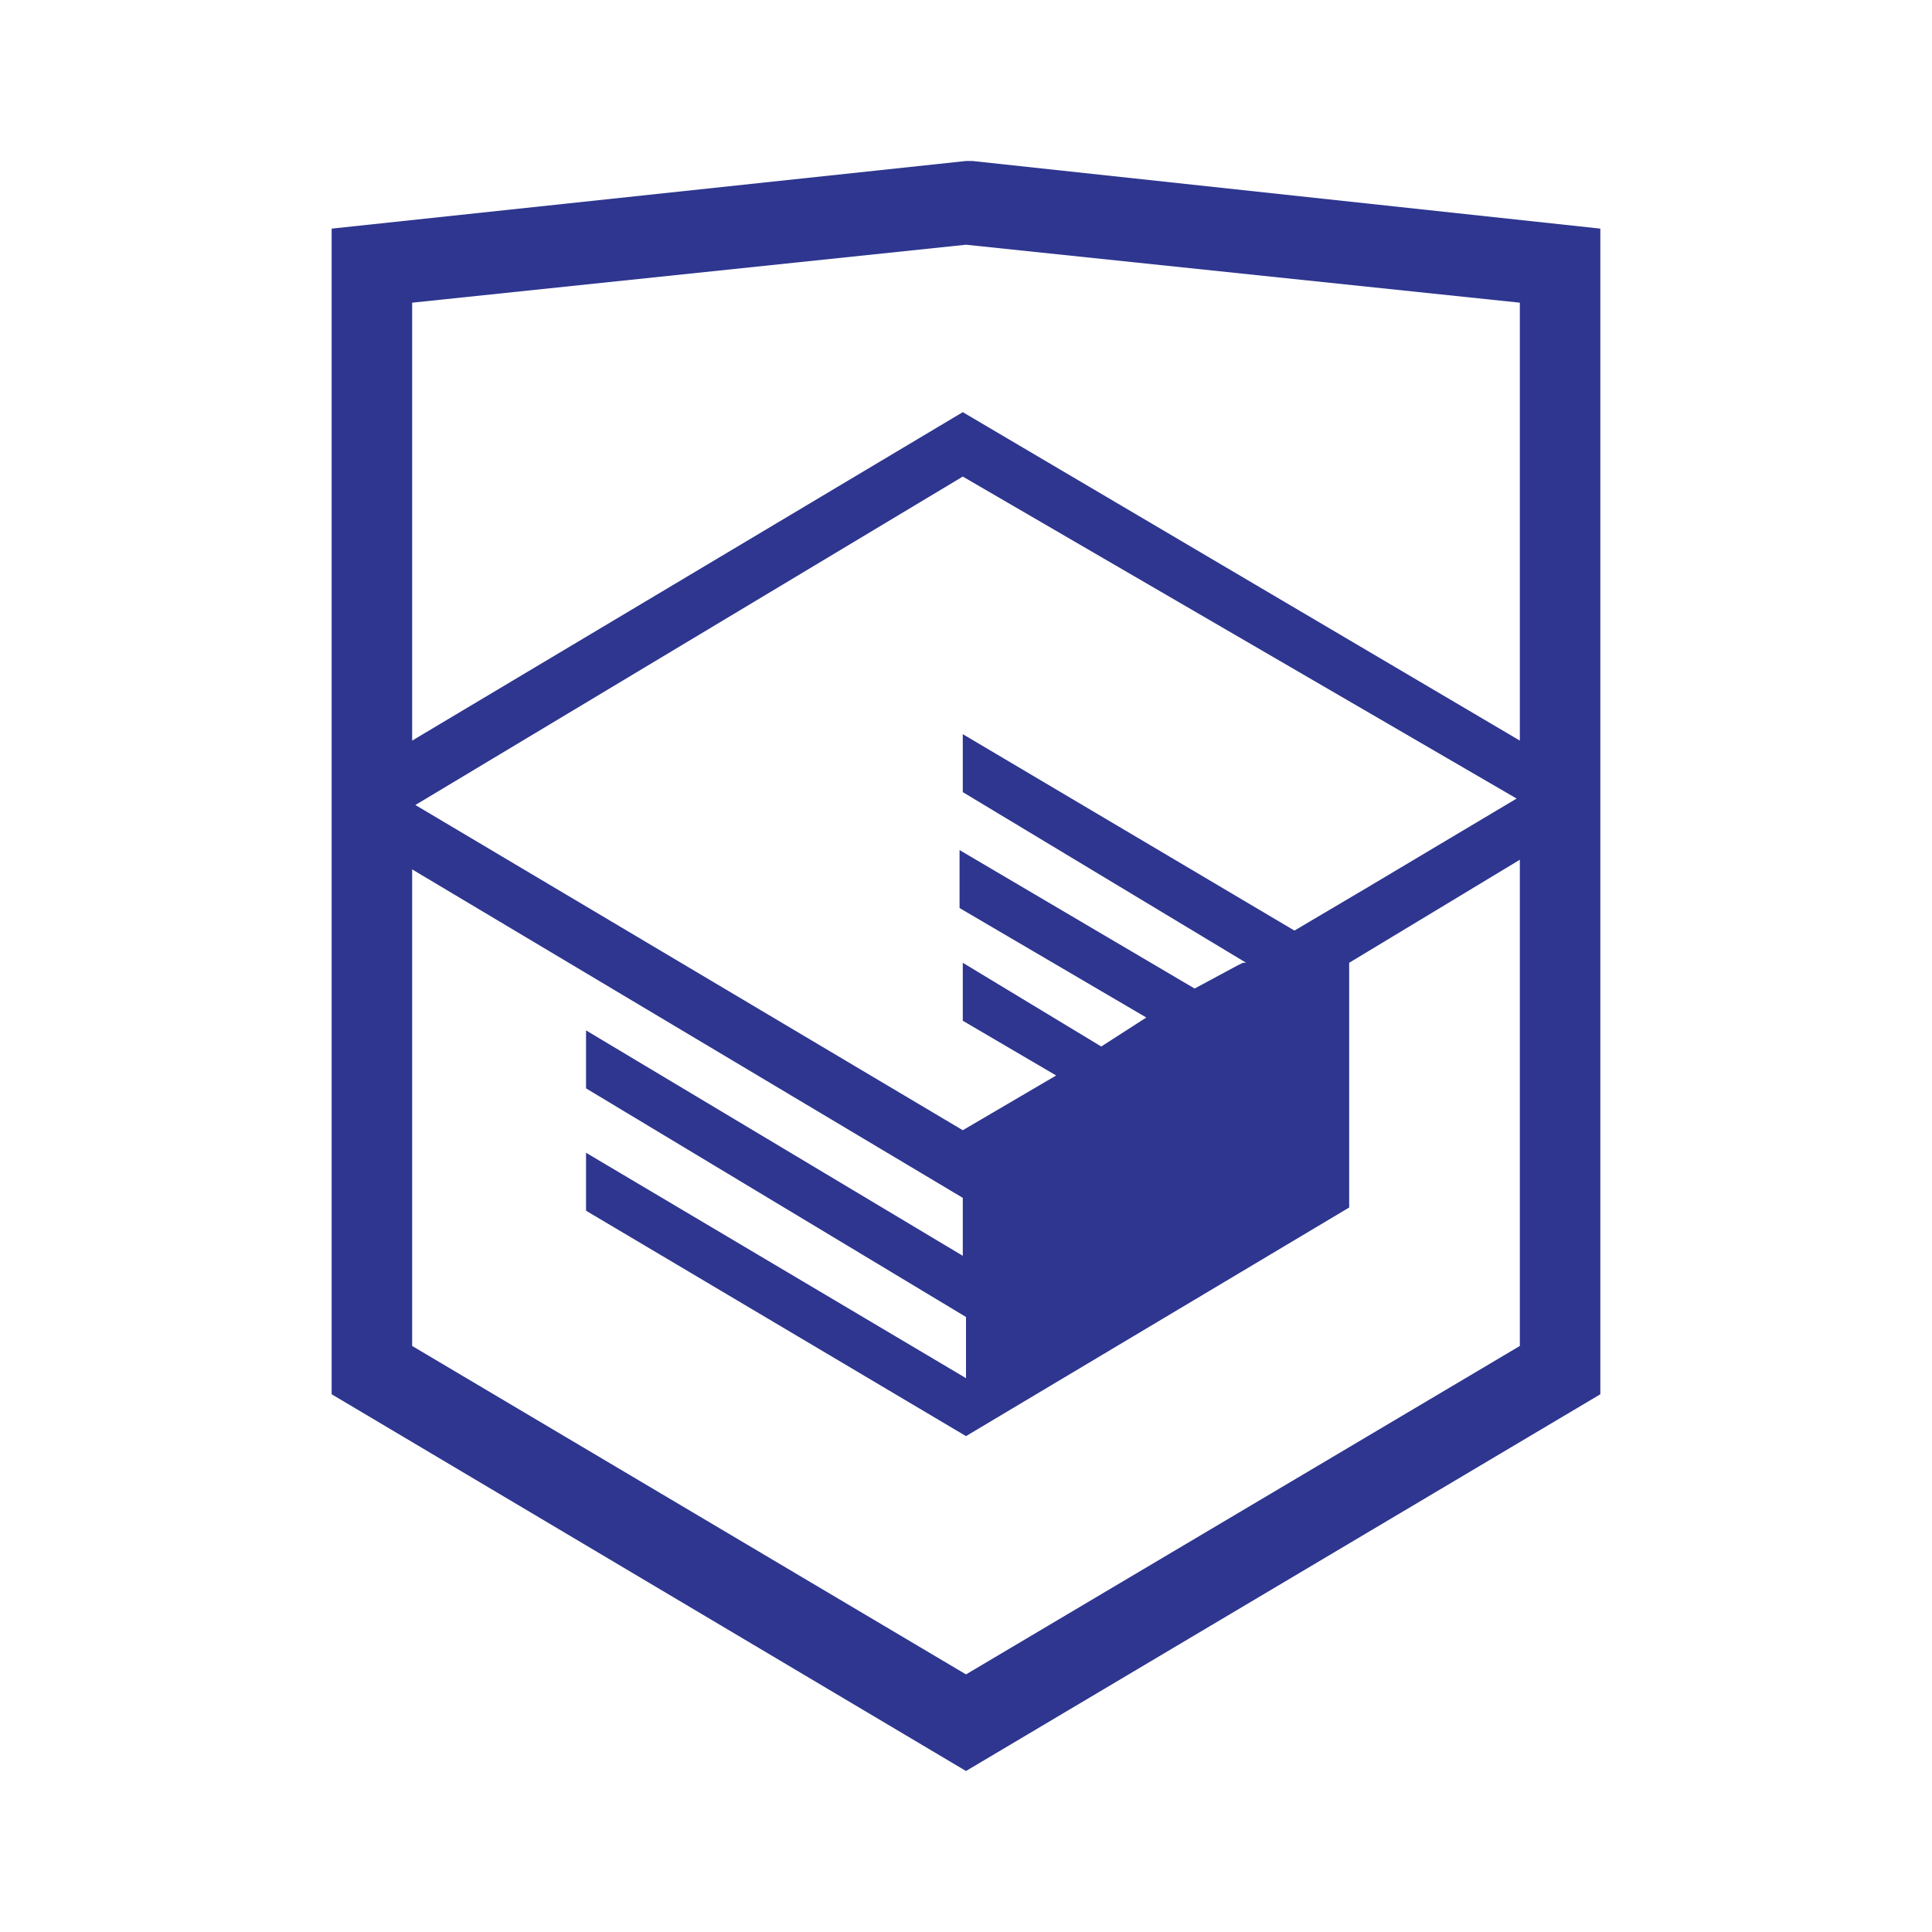
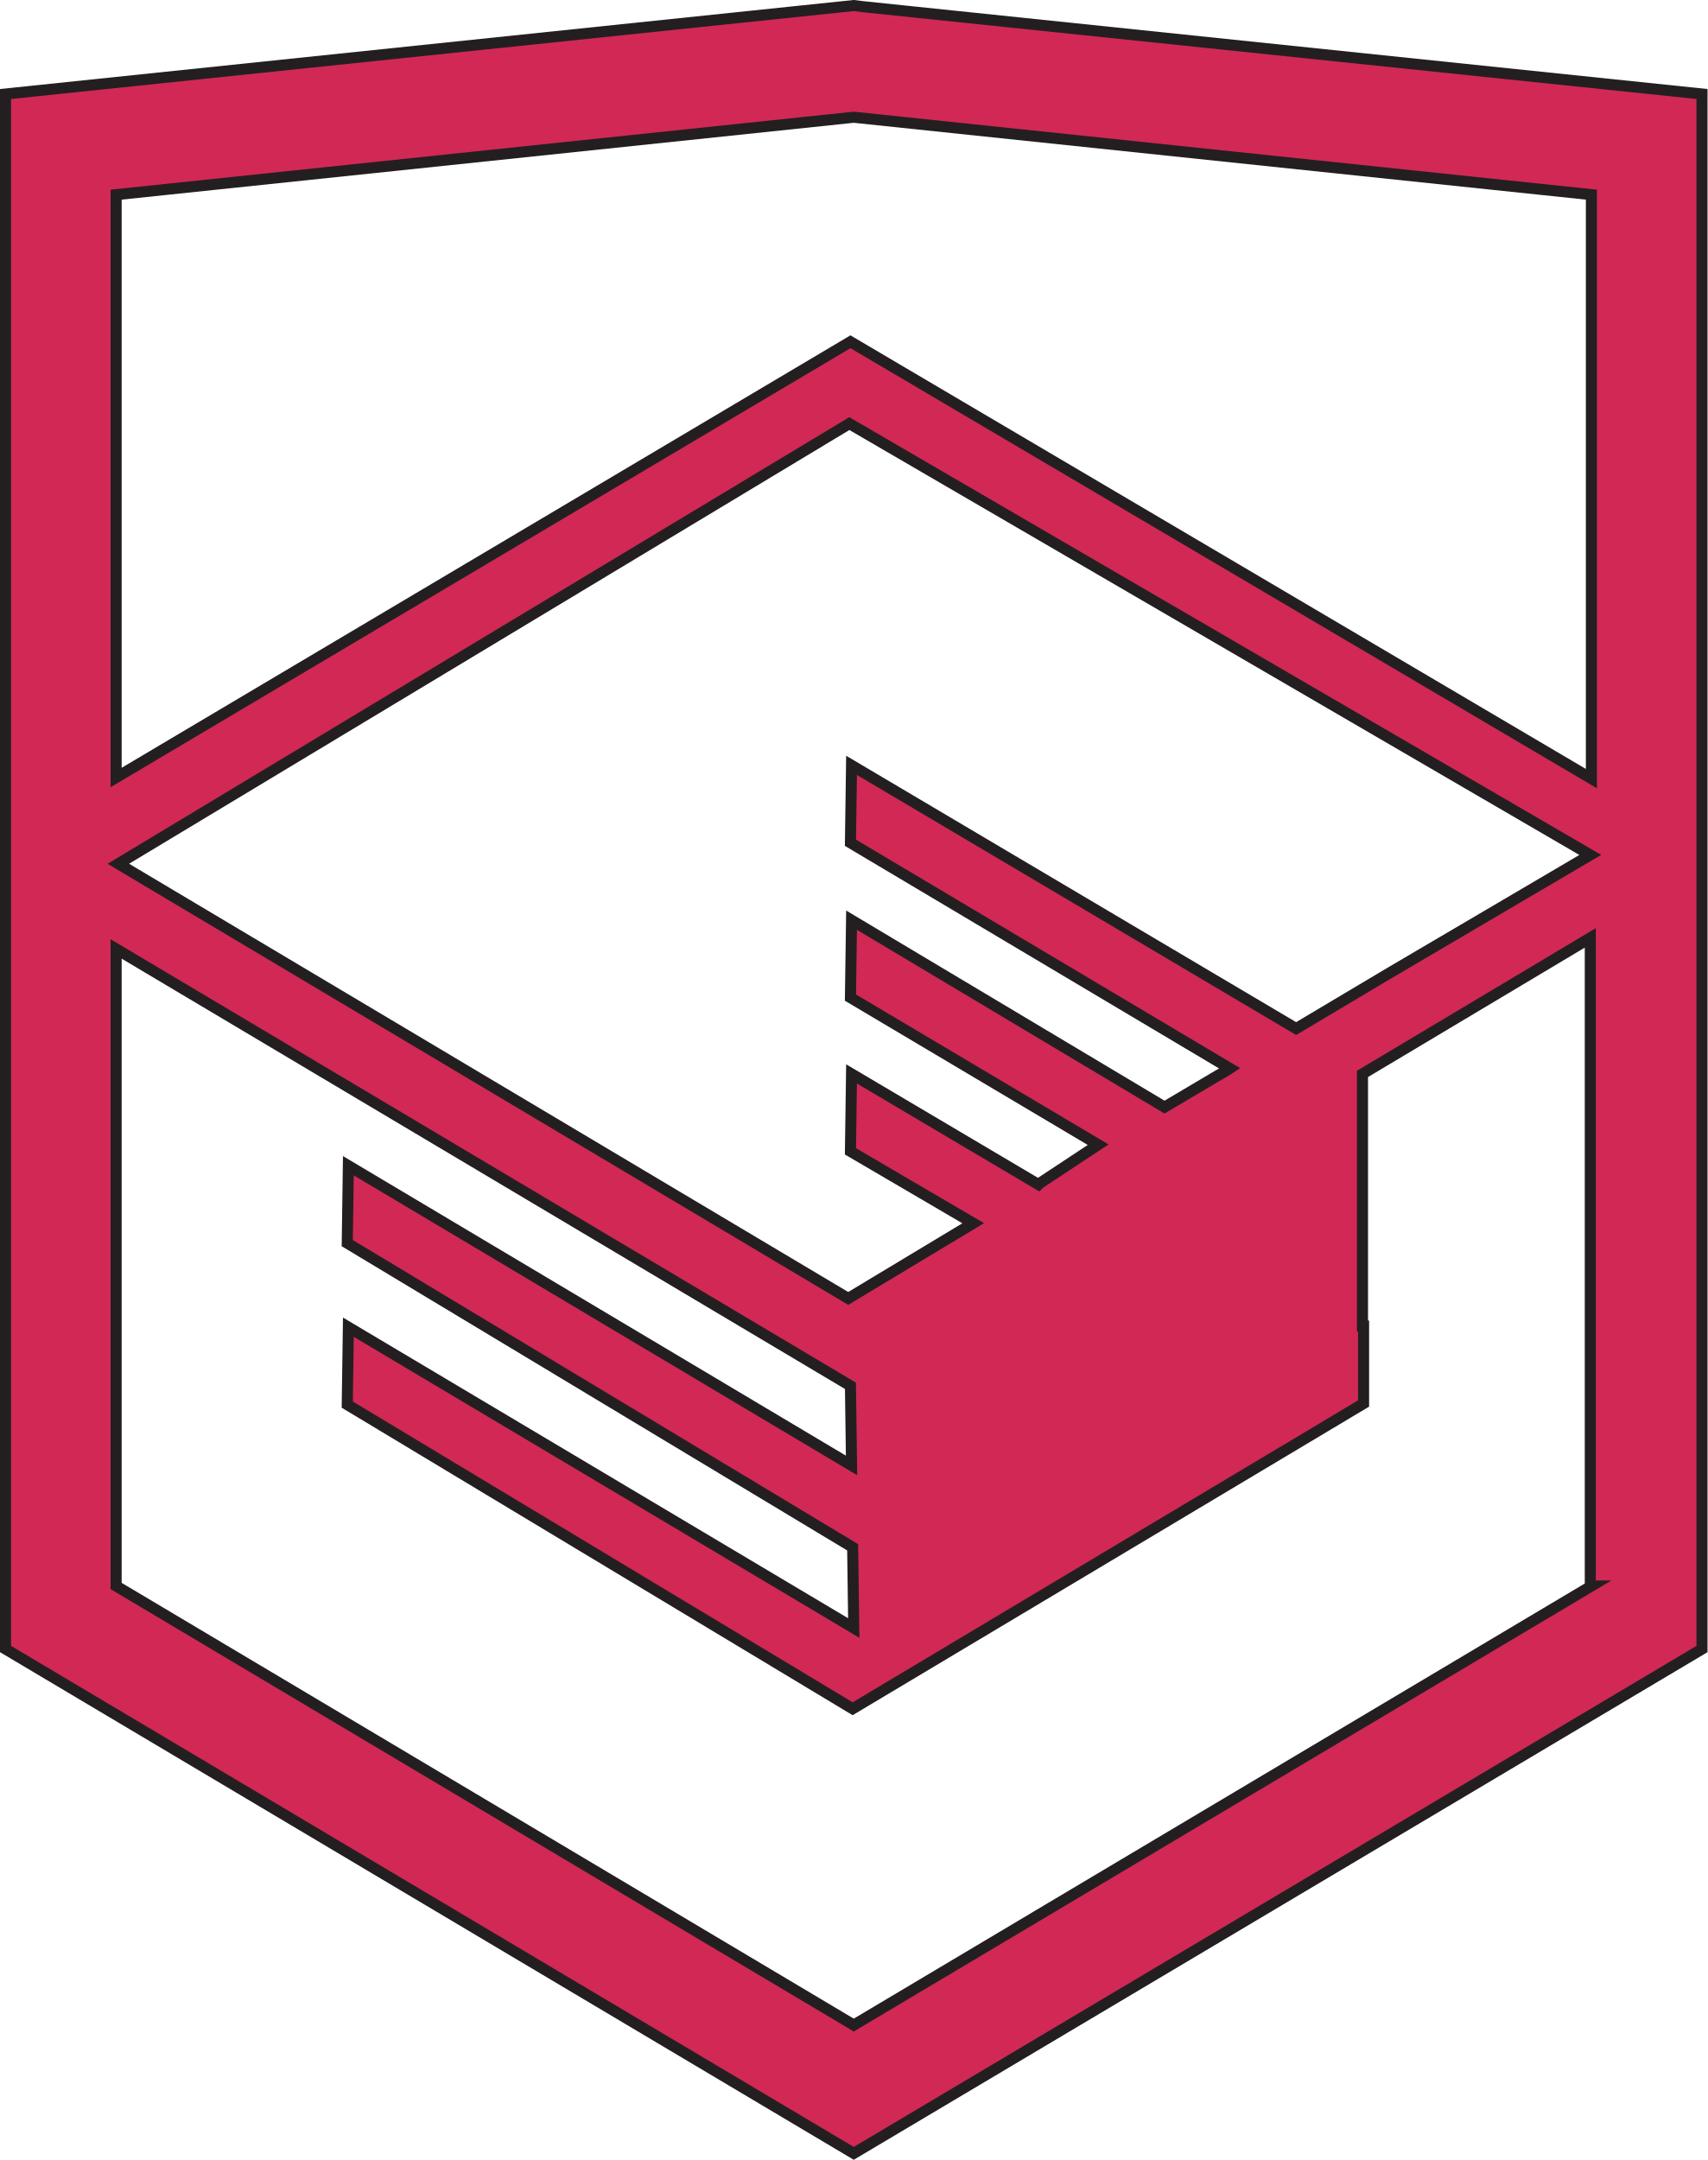
- <svg xmlns="http://www.w3.org/2000/svg" viewBox="0 0 60 60">
-   <path fill="#2E368F" d="M30.2 5h-.2l-19.7 2.1v36.2l19.7 11.7 19.7-11.7v-36.2l-19.5-2.1zm17 36.8l-17.2 10.2-17.2-10.2v-14.8l17.1 10.2v1.8l-11.7-7v1.8l11.8 7.1v1.9l-11.8-7v1.8l11.8 7 11.9-7.1v-7.6l5.3-3.2v15.1zm-.1-17l-4.7 2.8-2.2 1.3-10.3-6.1v1.8l8.8 5.3h-.1l-.2.1-1.3.7-7.3-4.3v1.8l5.8 3.4-1.4.9-4.3-2.6v1.8l2.9 1.7-2.9 1.7-17-10.1 17-10.2 17.2 10zm.1-1.8l-17.3-10.2-17.1 10.2v-13.6l17.2-1.8 17.2 1.8v13.6z" />
+ <svg xmlns="http://www.w3.org/2000/svg" version="1.1" id="Layer_1" x="0px" y="0px" viewBox="0 0 154.4 195.3" enable-background="new 0 0 154.4 195.3" xml:space="preserve">
+   <path fill="#D22856" stroke="#231F20" stroke-miterlimit="10" d="M78,0.6l-0.8-0.1l-76.7,8v140.6l76.7,45.6l76.7-45.6V8.5L78,0.6z   M143.9,143.4l-66.7,39.7l-66.7-39.7V85.8l66.4,39.5l0.1,7.2l-45.5-27.1l-0.1,7l45.7,27.5l0.1,7.3l-45.7-27.2l-0.1,7l45.7,27.5  l46.2-27.6v-7l-0.1,0v-2.4v-2.9V97.1l20.6-12.3V143.4z M143.8,77.3l-18.2,10.7l-8.4,5L77,69.2l-0.1,7l34.3,20.4l-0.3,0.2l-0.7,0.4  l-4.9,2.9L77,83.2l-0.1,7l22.4,13.3l-5.3,3.5l-0.1,0.1L77,97.1l-0.1,7l11.1,6.5l-11.3,6.8l-66-39.3l66.1-39.8v0L143.8,77.3z   M143.9,70.4l-67-39.5v0l0,0l0,0v0L10.5,70.3V17.6l66.7-7l66.7,7V70.4z" />
</svg>
